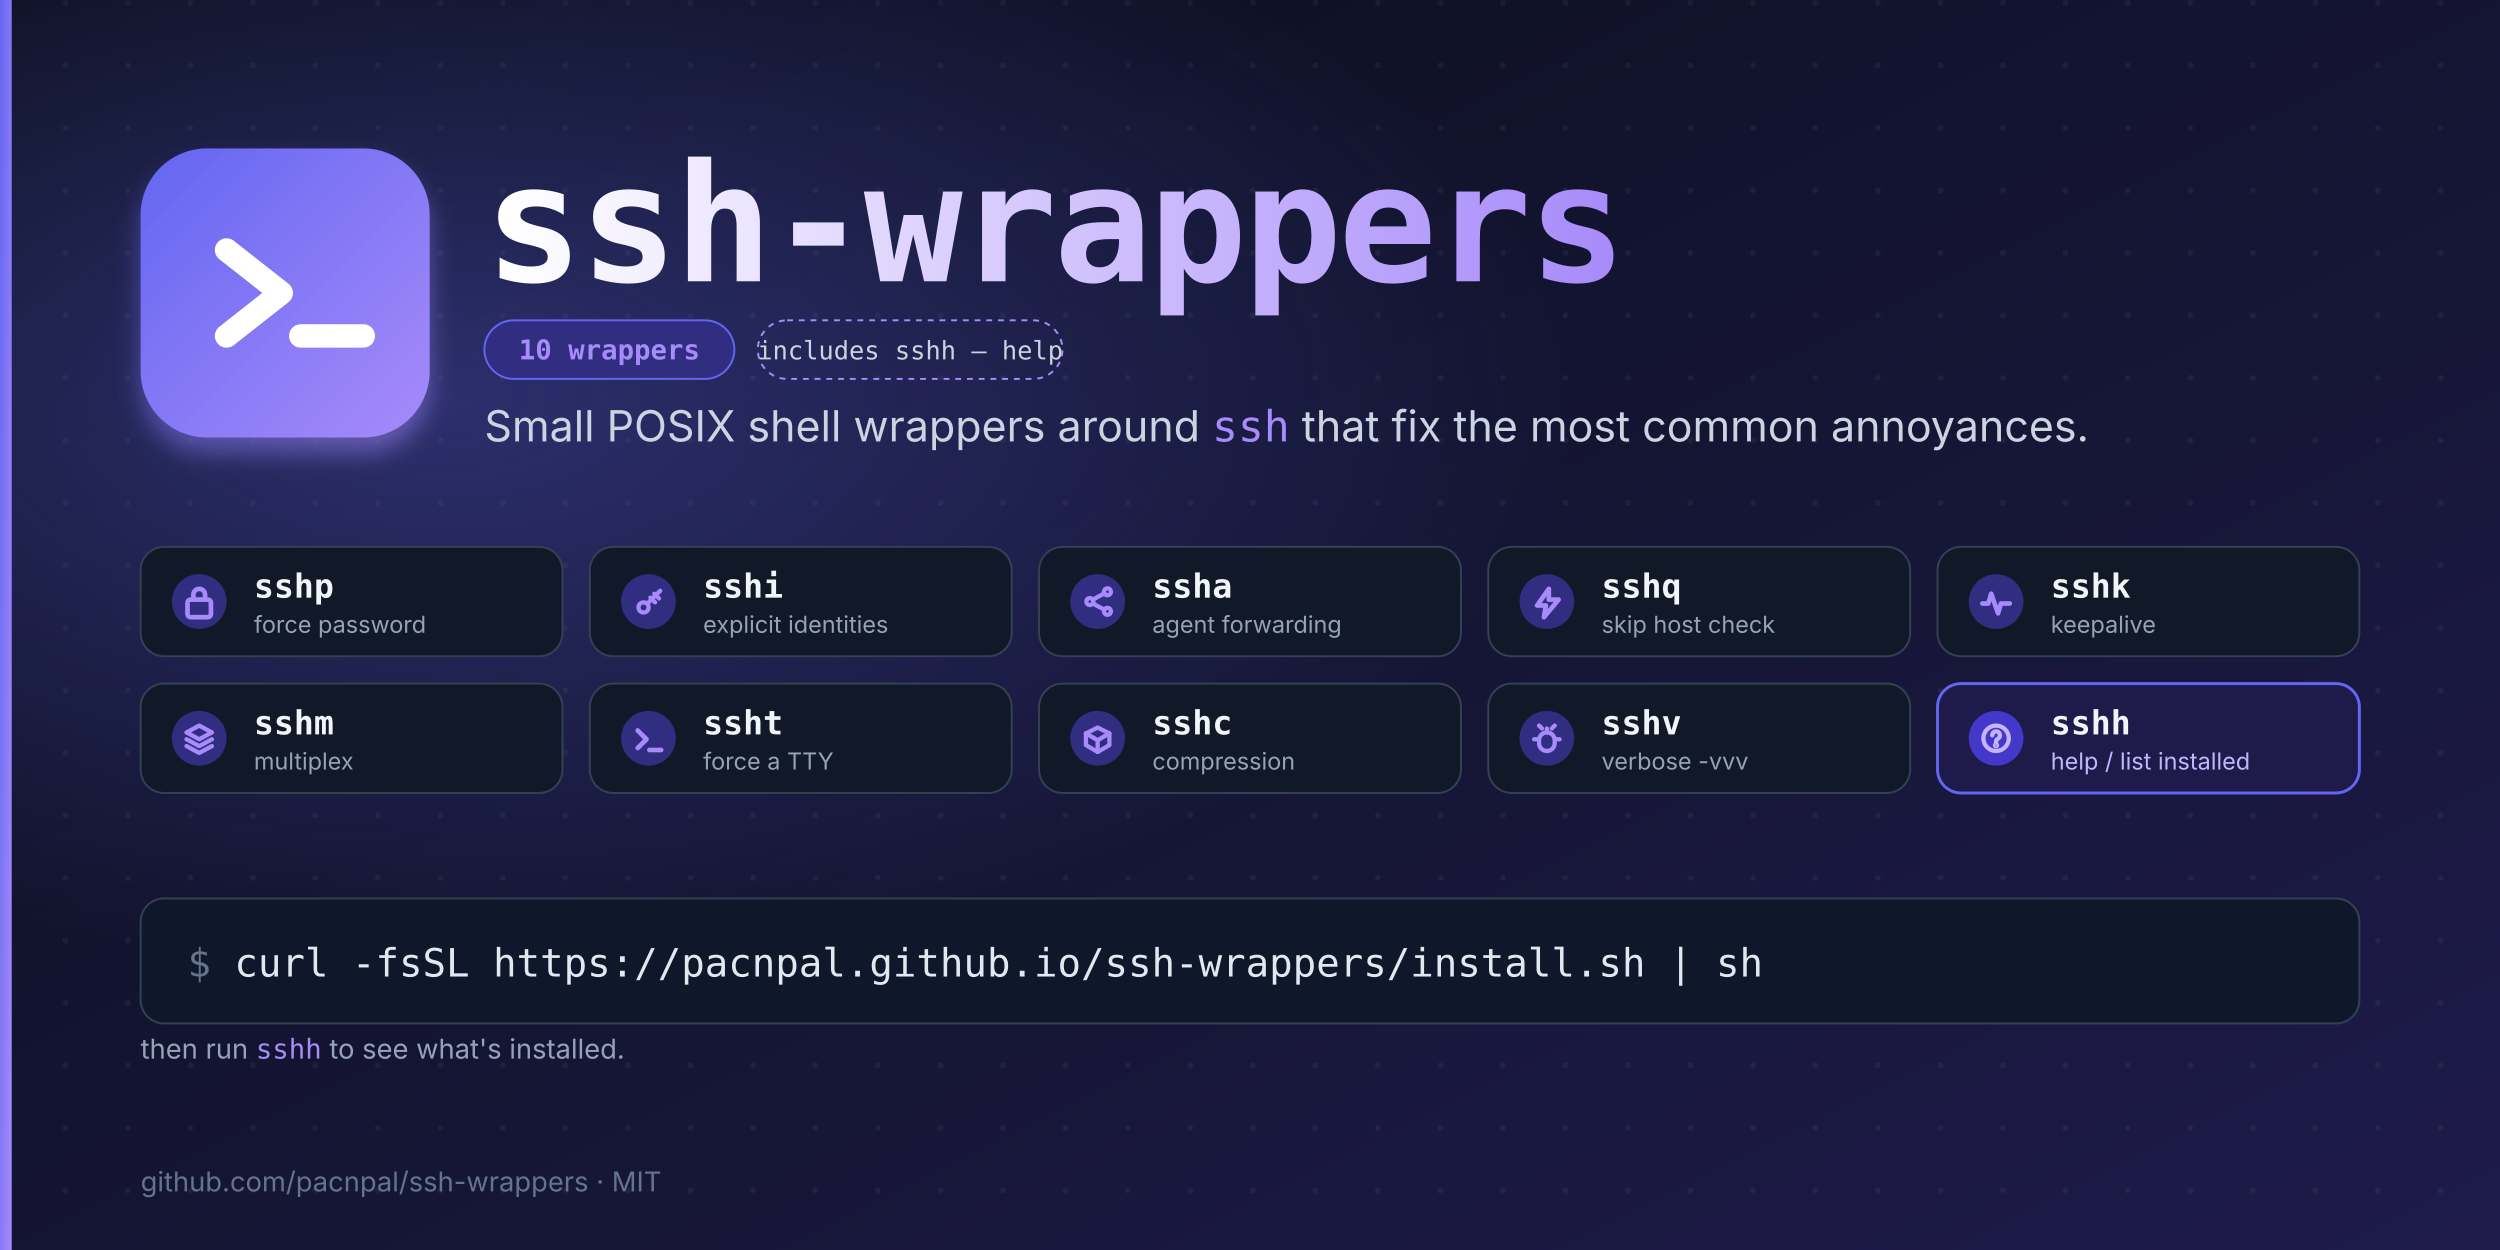
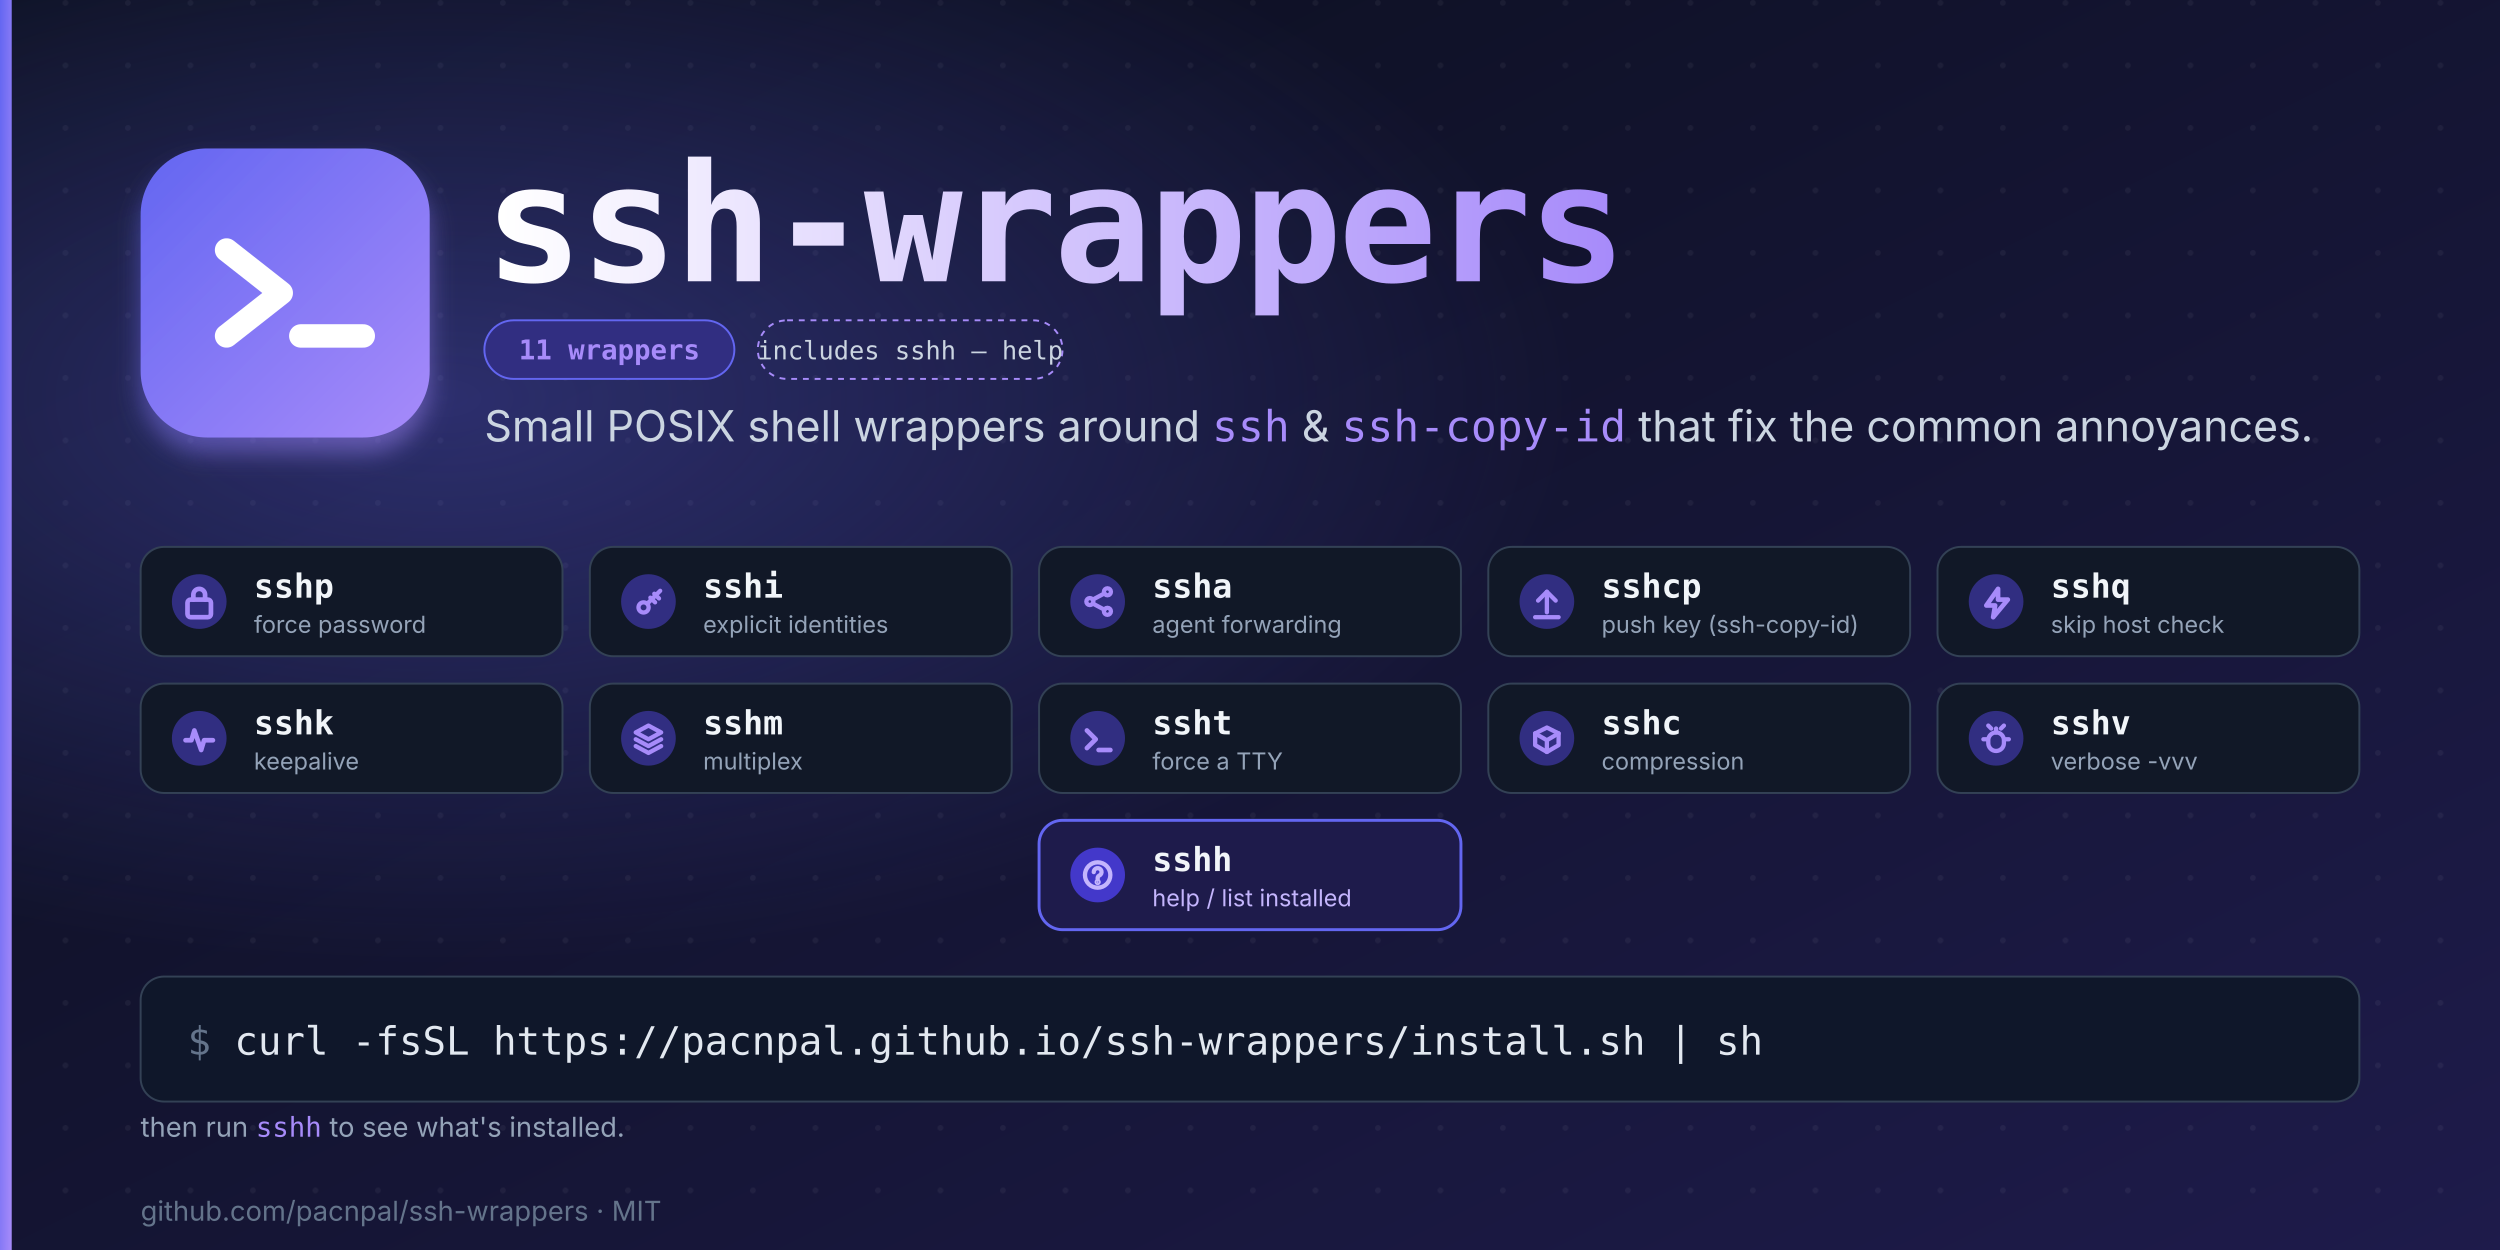
- <svg xmlns="http://www.w3.org/2000/svg" viewBox="0 0 1280 640" width="1280" height="640" role="img" aria-label="ssh-wrappers — ten small POSIX shell wrappers around ssh">
+ <svg xmlns="http://www.w3.org/2000/svg" viewBox="0 0 1280 640" width="1280" height="640" role="img" aria-label="ssh-wrappers — eleven small POSIX shell wrappers around ssh and ssh-copy-id">
  <defs>
    <linearGradient id="bg" x1="0" y1="0" x2="1" y2="1">
      <stop offset="0" stop-color="#0a0e1a" />
      <stop offset="1" stop-color="#1e1b4b" />
    </linearGradient>
    <linearGradient id="brand" x1="0" y1="0" x2="1" y2="1">
      <stop offset="0" stop-color="#6366f1" />
      <stop offset="1" stop-color="#a78bfa" />
    </linearGradient>
    <linearGradient id="title" x1="0" y1="0" x2="1" y2="0">
      <stop offset="0" stop-color="#ffffff" />
      <stop offset="1" stop-color="#a78bfa" />
    </linearGradient>
    <radialGradient id="glow" cx="0.18" cy="0.32" r="0.45">
      <stop offset="0" stop-color="#6366f1" stop-opacity="0.35" />
      <stop offset="1" stop-color="#6366f1" stop-opacity="0" />
    </radialGradient>
    <pattern id="dots" x="0" y="0" width="32" height="32" patternUnits="userSpaceOnUse">
      <circle cx="1.5" cy="1.5" r="1.5" fill="#ffffff" opacity="0.05" />
    </pattern>
    <filter id="shadow" x="-20%" y="-20%" width="140%" height="140%">
      <feGaussianBlur stdDeviation="6" result="b" />
      <feOffset dx="0" dy="8" in="b" result="o" />
      <feComponentTransfer in="o" result="t">
        <feFuncA type="linear" slope="0.5" />
      </feComponentTransfer>
      <feMerge>
        <feMergeNode in="t" />
        <feMergeNode in="SourceGraphic" />
      </feMerge>
    </filter>
  </defs>
  <rect width="1280" height="640" fill="url(#bg)" />
  <rect width="1280" height="640" fill="url(#dots)" />
  <rect width="1280" height="640" fill="url(#glow)" />
  <rect x="0" y="0" width="6" height="640" fill="url(#brand)" />
  <g transform="translate(72, 76)" filter="url(#shadow)">
    <rect width="148" height="148" rx="34" fill="url(#brand)" />
    <g fill="none" stroke="#ffffff" stroke-width="12" stroke-linecap="round" stroke-linejoin="round">
      <path d="M44 52 L72 74 L44 96" />
      <path d="M82 96 L114 96" />
    </g>
  </g>
  <text x="248" y="144" font-family="ui-monospace, SF Mono, Menlo, Consolas, monospace" font-size="84" font-weight="700" fill="url(#title)" letter-spacing="-2">ssh-wrappers</text>
  <g transform="translate(248, 164)">
    <rect x="0" y="0" width="128" height="30" rx="15" fill="#312e81" stroke="#6366f1" stroke-width="1" />
-     <text x="64" y="20" font-family="ui-monospace, SF Mono, Menlo, monospace" font-size="14" font-weight="600" fill="#a78bfa" text-anchor="middle">10 wrappers</text>
+     <text x="64" y="20" font-family="ui-monospace, SF Mono, Menlo, monospace" font-size="14" font-weight="600" fill="#a78bfa" text-anchor="middle">11 wrappers</text>
  </g>
  <g transform="translate(388, 164)">
    <rect x="0" y="0" width="156" height="30" rx="15" fill="transparent" stroke="#a78bfa" stroke-width="1" stroke-dasharray="3 3" />
    <text x="78" y="20" font-family="ui-monospace, SF Mono, Menlo, monospace" font-size="13" font-weight="500" fill="#cbd5e1" text-anchor="middle">includes sshh — help</text>
  </g>
-   <text x="248" y="226" font-family="-apple-system, Segoe UI, system-ui, sans-serif" font-size="22" font-weight="400" fill="#cbd5e1">Small POSIX shell wrappers around <tspan font-family="ui-monospace, SF Mono, Menlo, monospace" fill="#a78bfa">ssh</tspan> that fix the most common annoyances.</text>
+   <text x="248" y="226" font-family="-apple-system, Segoe UI, system-ui, sans-serif" font-size="22" font-weight="400" fill="#cbd5e1">Small POSIX shell wrappers around <tspan font-family="ui-monospace, SF Mono, Menlo, monospace" fill="#a78bfa">ssh</tspan> &amp; <tspan font-family="ui-monospace, SF Mono, Menlo, monospace" fill="#a78bfa">ssh-copy-id</tspan> that fix the common annoyances.</text>
  <g font-family="-apple-system, Segoe UI, system-ui, sans-serif">
    <g transform="translate(72, 280)">
      <rect width="216" height="56" rx="12" fill="#111827" stroke="#334155" stroke-width="1" />
      <circle cx="30" cy="28" r="14" fill="#312e81" />
      <g transform="translate(22, 20)" fill="none" stroke="#a78bfa" stroke-width="2.4" stroke-linecap="round" stroke-linejoin="round">
        <rect x="2" y="7" width="12" height="9" rx="1.6" />
        <path d="M5 7V4.5a3 3 0 1 1 6 0V7" />
      </g>
      <text x="58" y="26" font-family="ui-monospace, SF Mono, Menlo, monospace" font-size="17" font-weight="700" fill="#f1f5f9">sshp</text>
      <text x="58" y="44" font-size="12" fill="#94a3b8">force password</text>
    </g>
    <g transform="translate(302, 280)">
      <rect width="216" height="56" rx="12" fill="#111827" stroke="#334155" stroke-width="1" />
      <circle cx="30" cy="28" r="14" fill="#312e81" />
      <g transform="translate(22, 20)" fill="none" stroke="#a78bfa" stroke-width="2.2" stroke-linecap="round" stroke-linejoin="round">
        <circle cx="5.5" cy="11" r="2.6" />
        <path d="M7.5 9l6.5-6.5M11 4l2.4 2.4M9 6l2.4 2.4" />
      </g>
      <text x="58" y="26" font-family="ui-monospace, SF Mono, Menlo, monospace" font-size="17" font-weight="700" fill="#f1f5f9">sshi</text>
      <text x="58" y="44" font-size="12" fill="#94a3b8">explicit identities</text>
    </g>
    <g transform="translate(532, 280)">
      <rect width="216" height="56" rx="12" fill="#111827" stroke="#334155" stroke-width="1" />
      <circle cx="30" cy="28" r="14" fill="#312e81" />
      <g transform="translate(22, 20)" fill="none" stroke="#a78bfa" stroke-width="2.2" stroke-linecap="round" stroke-linejoin="round">
        <circle cx="4" cy="8" r="1.8" />
        <circle cx="13" cy="3" r="1.8" />
        <circle cx="13" cy="13" r="1.8" />
        <path d="M5.5 7l6-3.2M5.5 9l6 3.2" />
      </g>
      <text x="58" y="26" font-family="ui-monospace, SF Mono, Menlo, monospace" font-size="17" font-weight="700" fill="#f1f5f9">ssha</text>
      <text x="58" y="44" font-size="12" fill="#94a3b8">agent forwarding</text>
    </g>
    <g transform="translate(762, 280)">
      <rect width="216" height="56" rx="12" fill="#111827" stroke="#334155" stroke-width="1" />
      <circle cx="30" cy="28" r="14" fill="#312e81" />
+       <g transform="translate(22, 20)" fill="none" stroke="#a78bfa" stroke-width="2.2" stroke-linecap="round" stroke-linejoin="round">
+         <path d="M8 13.5V3" />
+         <path d="M3.5 7.5L8 3l4.5 4.5" />
+         <path d="M2 16h12" />
+       </g>
+       <text x="58" y="26" font-family="ui-monospace, SF Mono, Menlo, monospace" font-size="17" font-weight="700" fill="#f1f5f9">sshcp</text>
+       <text x="58" y="44" font-size="12" fill="#94a3b8">push key (ssh-copy-id)</text>
+     </g>
+     <g transform="translate(992, 280)">
+       <rect width="216" height="56" rx="12" fill="#111827" stroke="#334155" stroke-width="1" />
+       <circle cx="30" cy="28" r="14" fill="#312e81" />
      <g transform="translate(22, 20)" fill="none" stroke="#a78bfa" stroke-width="2.4" stroke-linecap="round" stroke-linejoin="round">
        <path d="M9 1.5L3 10h4.5l-1 6 7.5-9h-5z" />
      </g>
      <text x="58" y="26" font-family="ui-monospace, SF Mono, Menlo, monospace" font-size="17" font-weight="700" fill="#f1f5f9">sshq</text>
      <text x="58" y="44" font-size="12" fill="#94a3b8">skip host check</text>
    </g>
-     <g transform="translate(992, 280)">
+     <g transform="translate(72, 350)">
      <rect width="216" height="56" rx="12" fill="#111827" stroke="#334155" stroke-width="1" />
      <circle cx="30" cy="28" r="14" fill="#312e81" />
      <g transform="translate(22, 20)" fill="none" stroke="#a78bfa" stroke-width="2.4" stroke-linecap="round" stroke-linejoin="round">
        <path d="M1 9h3l1.5-5L9 14l1.5-5h4.5" />
      </g>
      <text x="58" y="26" font-family="ui-monospace, SF Mono, Menlo, monospace" font-size="17" font-weight="700" fill="#f1f5f9">sshk</text>
      <text x="58" y="44" font-size="12" fill="#94a3b8">keepalive</text>
    </g>
-     <g transform="translate(72, 350)">
+     <g transform="translate(302, 350)">
      <rect width="216" height="56" rx="12" fill="#111827" stroke="#334155" stroke-width="1" />
      <circle cx="30" cy="28" r="14" fill="#312e81" />
      <g transform="translate(22, 20)" fill="none" stroke="#a78bfa" stroke-width="2.2" stroke-linecap="round" stroke-linejoin="round">
        <path d="M8 1.5l6.5 3.5L8 8.5 1.5 5z" />
        <path d="M1.5 8.5L8 12l6.5-3.5" />
        <path d="M1.5 12L8 15.5 14.5 12" />
      </g>
      <text x="58" y="26" font-family="ui-monospace, SF Mono, Menlo, monospace" font-size="17" font-weight="700" fill="#f1f5f9">sshm</text>
      <text x="58" y="44" font-size="12" fill="#94a3b8">multiplex</text>
    </g>
-     <g transform="translate(302, 350)">
+     <g transform="translate(532, 350)">
      <rect width="216" height="56" rx="12" fill="#111827" stroke="#334155" stroke-width="1" />
      <circle cx="30" cy="28" r="14" fill="#312e81" />
      <g transform="translate(22, 20)" fill="none" stroke="#a78bfa" stroke-width="2.4" stroke-linecap="round" stroke-linejoin="round">
        <path d="M2.5 13l4.5-4.5L2.5 4M8.5 14h6" />
      </g>
      <text x="58" y="26" font-family="ui-monospace, SF Mono, Menlo, monospace" font-size="17" font-weight="700" fill="#f1f5f9">ssht</text>
      <text x="58" y="44" font-size="12" fill="#94a3b8">force a TTY</text>
    </g>
-     <g transform="translate(532, 350)">
+     <g transform="translate(762, 350)">
      <rect width="216" height="56" rx="12" fill="#111827" stroke="#334155" stroke-width="1" />
      <circle cx="30" cy="28" r="14" fill="#312e81" />
      <g transform="translate(22, 20)" fill="none" stroke="#a78bfa" stroke-width="2.2" stroke-linecap="round" stroke-linejoin="round">
        <path d="M14 5.5L8 2.5 2 5.5v6l6 3.5 6-3.5z" />
        <path d="M2 5.5L8 9l6-3.5M8 9v6" />
      </g>
      <text x="58" y="26" font-family="ui-monospace, SF Mono, Menlo, monospace" font-size="17" font-weight="700" fill="#f1f5f9">sshc</text>
      <text x="58" y="44" font-size="12" fill="#94a3b8">compression</text>
    </g>
-     <g transform="translate(762, 350)">
+     <g transform="translate(992, 350)">
      <rect width="216" height="56" rx="12" fill="#111827" stroke="#334155" stroke-width="1" />
      <circle cx="30" cy="28" r="14" fill="#312e81" />
      <g transform="translate(22, 20)" fill="none" stroke="#a78bfa" stroke-width="2.2" stroke-linecap="round" stroke-linejoin="round">
        <rect x="4" y="5" width="8" height="9.5" rx="4" />
        <path d="M8 5V3M5.5 3l-1.5-1.5M10.5 3l1.5-1.5M3 8.5H1.5M14.5 8.5H13" />
      </g>
      <text x="58" y="26" font-family="ui-monospace, SF Mono, Menlo, monospace" font-size="17" font-weight="700" fill="#f1f5f9">sshv</text>
      <text x="58" y="44" font-size="12" fill="#94a3b8">verbose -vvv</text>
    </g>
-     <g transform="translate(992, 350)">
+     <g transform="translate(532, 420)">
      <rect width="216" height="56" rx="12" fill="#1e1b4b" stroke="#6366f1" stroke-width="1.5" />
      <circle cx="30" cy="28" r="14" fill="#4338ca" />
      <g transform="translate(22, 20)" fill="none" stroke="#c4b5fd" stroke-width="2.2" stroke-linecap="round" stroke-linejoin="round">
        <circle cx="8" cy="8" r="6.5" />
        <path d="M6 6.5a2 2 0 1 1 2.8 1.8c-.8.4-.8 1-.8 1.7" />
        <circle cx="8" cy="11.6" r=".5" fill="#c4b5fd" />
      </g>
      <text x="58" y="26" font-family="ui-monospace, SF Mono, Menlo, monospace" font-size="17" font-weight="700" fill="#f1f5f9">sshh</text>
      <text x="58" y="44" font-size="12" fill="#c4b5fd">help / list installed</text>
    </g>
  </g>
-   <g transform="translate(72, 460)">
+   <g transform="translate(72, 500)">
    <rect width="1136" height="64" rx="12" fill="#0f172a" stroke="#334155" stroke-width="1" />
    <text x="24" y="40" font-family="ui-monospace, SF Mono, Menlo, monospace" font-size="20" fill="#64748b">$</text>
    <text x="48" y="40" font-family="ui-monospace, SF Mono, Menlo, monospace" font-size="20" fill="#e2e8f0">curl -fsSL https://pacnpal.github.io/ssh-wrappers/install.sh | sh</text>
  </g>
-   <g transform="translate(72, 542)">
+   <g transform="translate(72, 582)">
    <text font-family="-apple-system, Segoe UI, system-ui, sans-serif" font-size="14" fill="#94a3b8">
      <tspan>then run </tspan>
      <tspan font-family="ui-monospace, SF Mono, Menlo, monospace" fill="#a78bfa">sshh</tspan>
      <tspan> to see what's installed.</tspan>
    </text>
  </g>
-   <text x="72" y="610" font-family="-apple-system, Segoe UI, system-ui, sans-serif" font-size="14" fill="#64748b">github.com/pacnpal/ssh-wrappers · MIT</text>
+   <text x="72" y="625" font-family="-apple-system, Segoe UI, system-ui, sans-serif" font-size="14" fill="#64748b">github.com/pacnpal/ssh-wrappers · MIT</text>
</svg>
